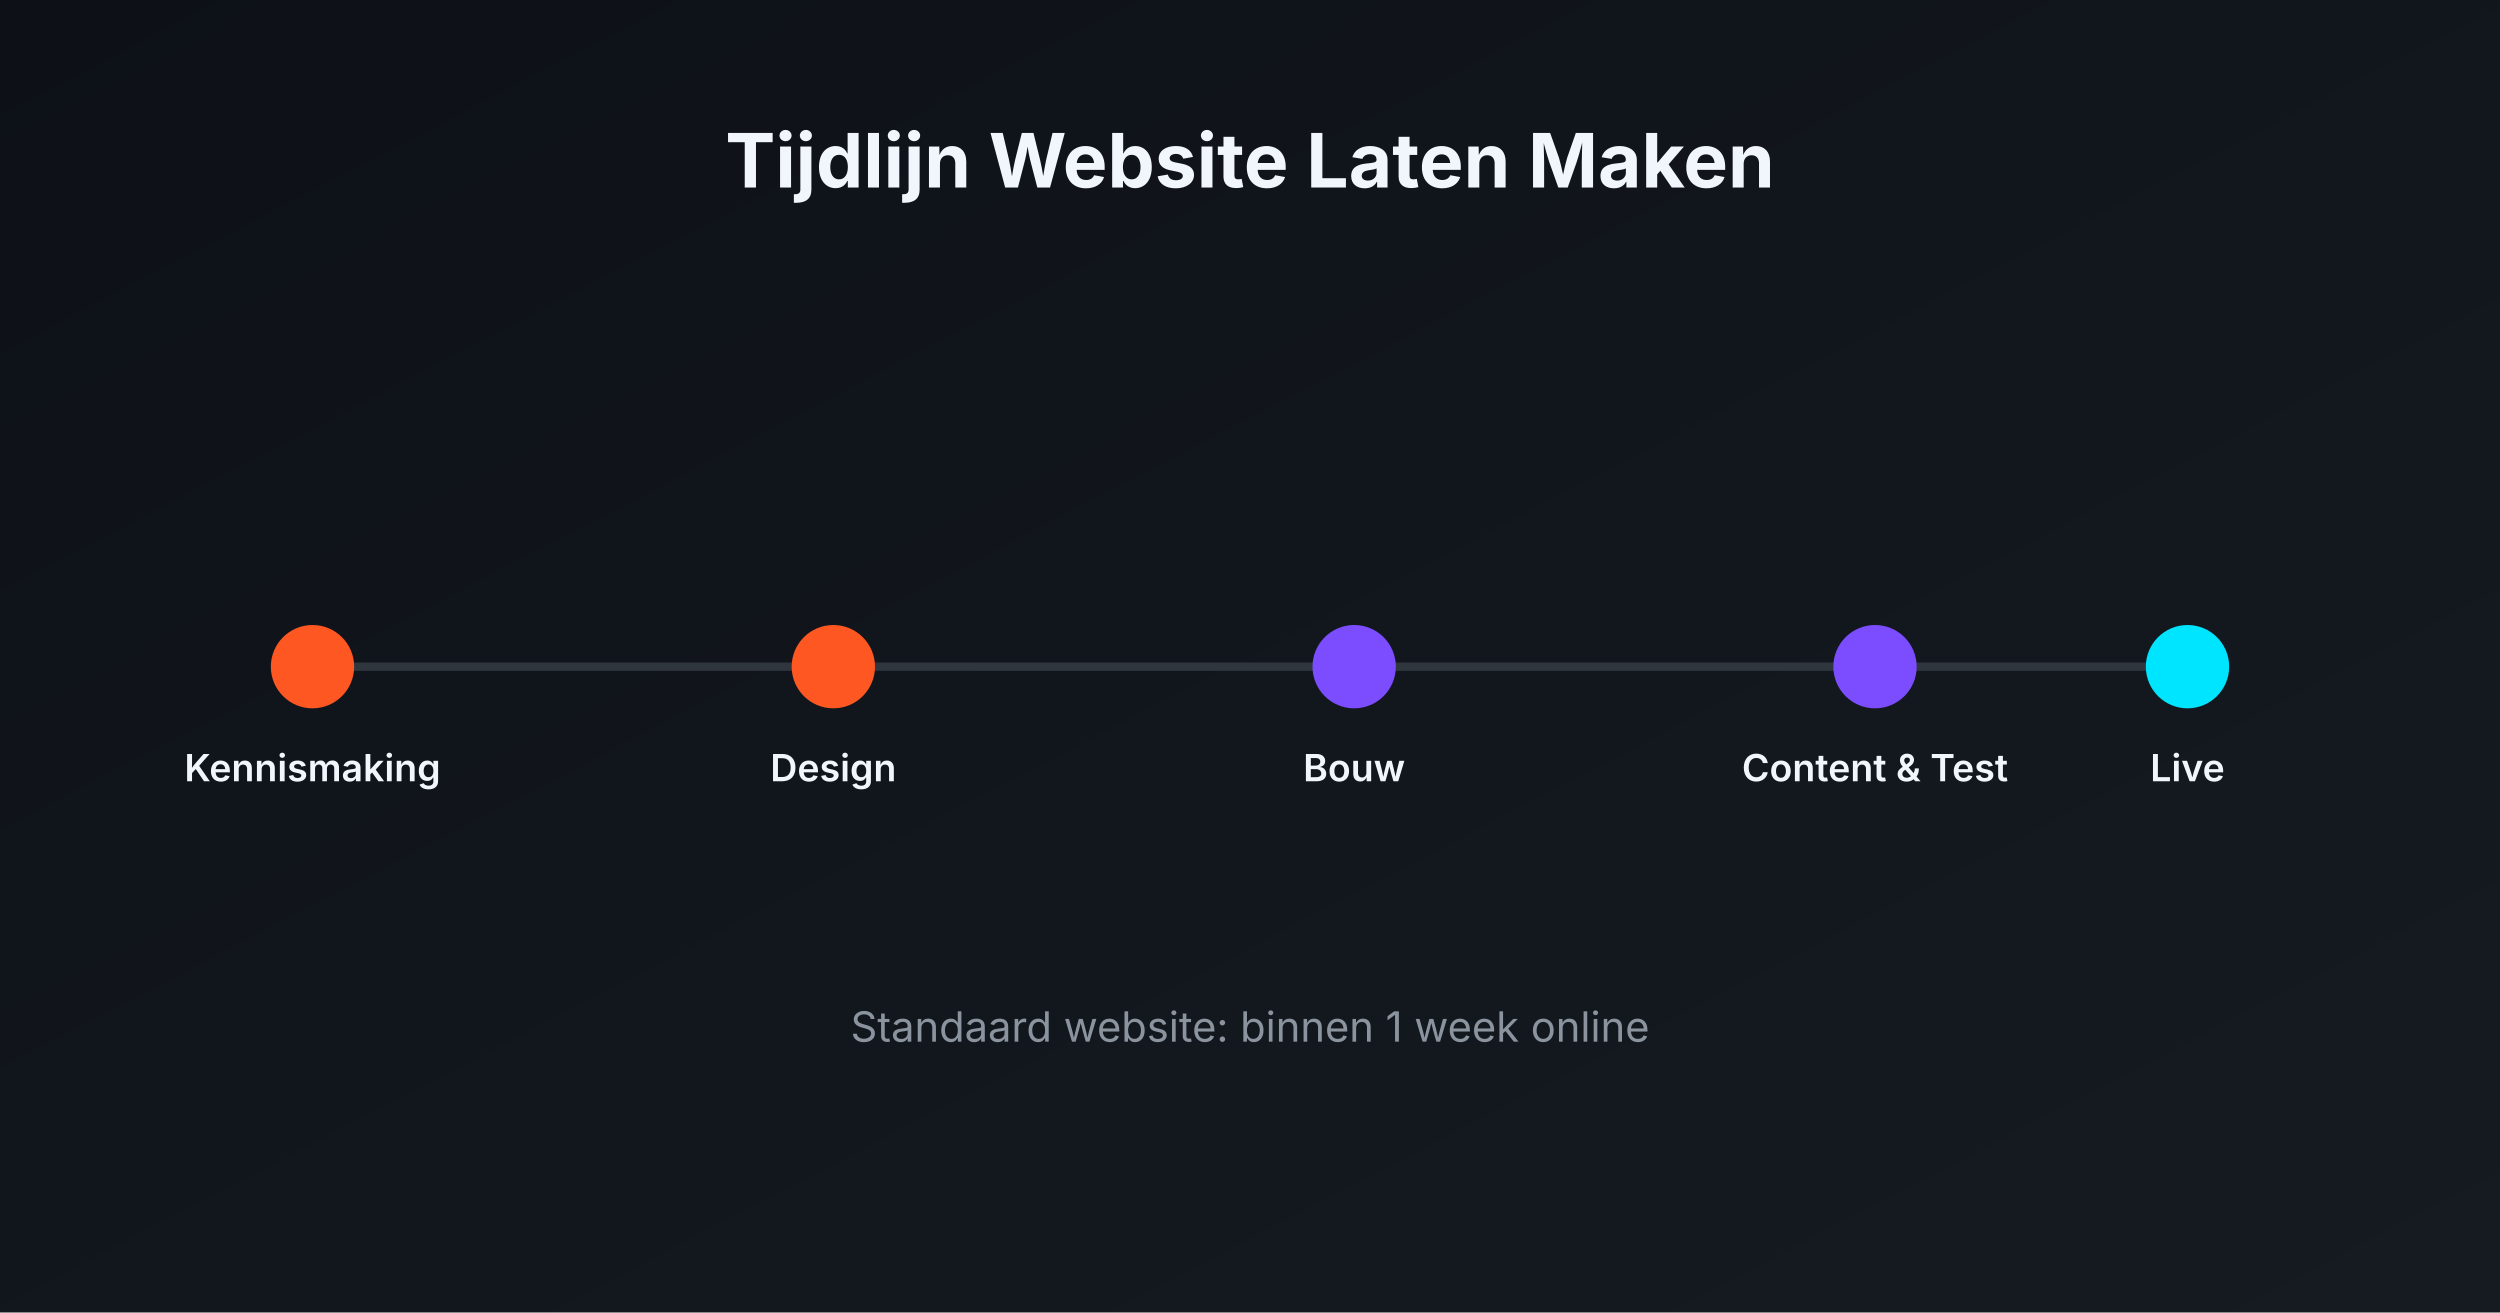
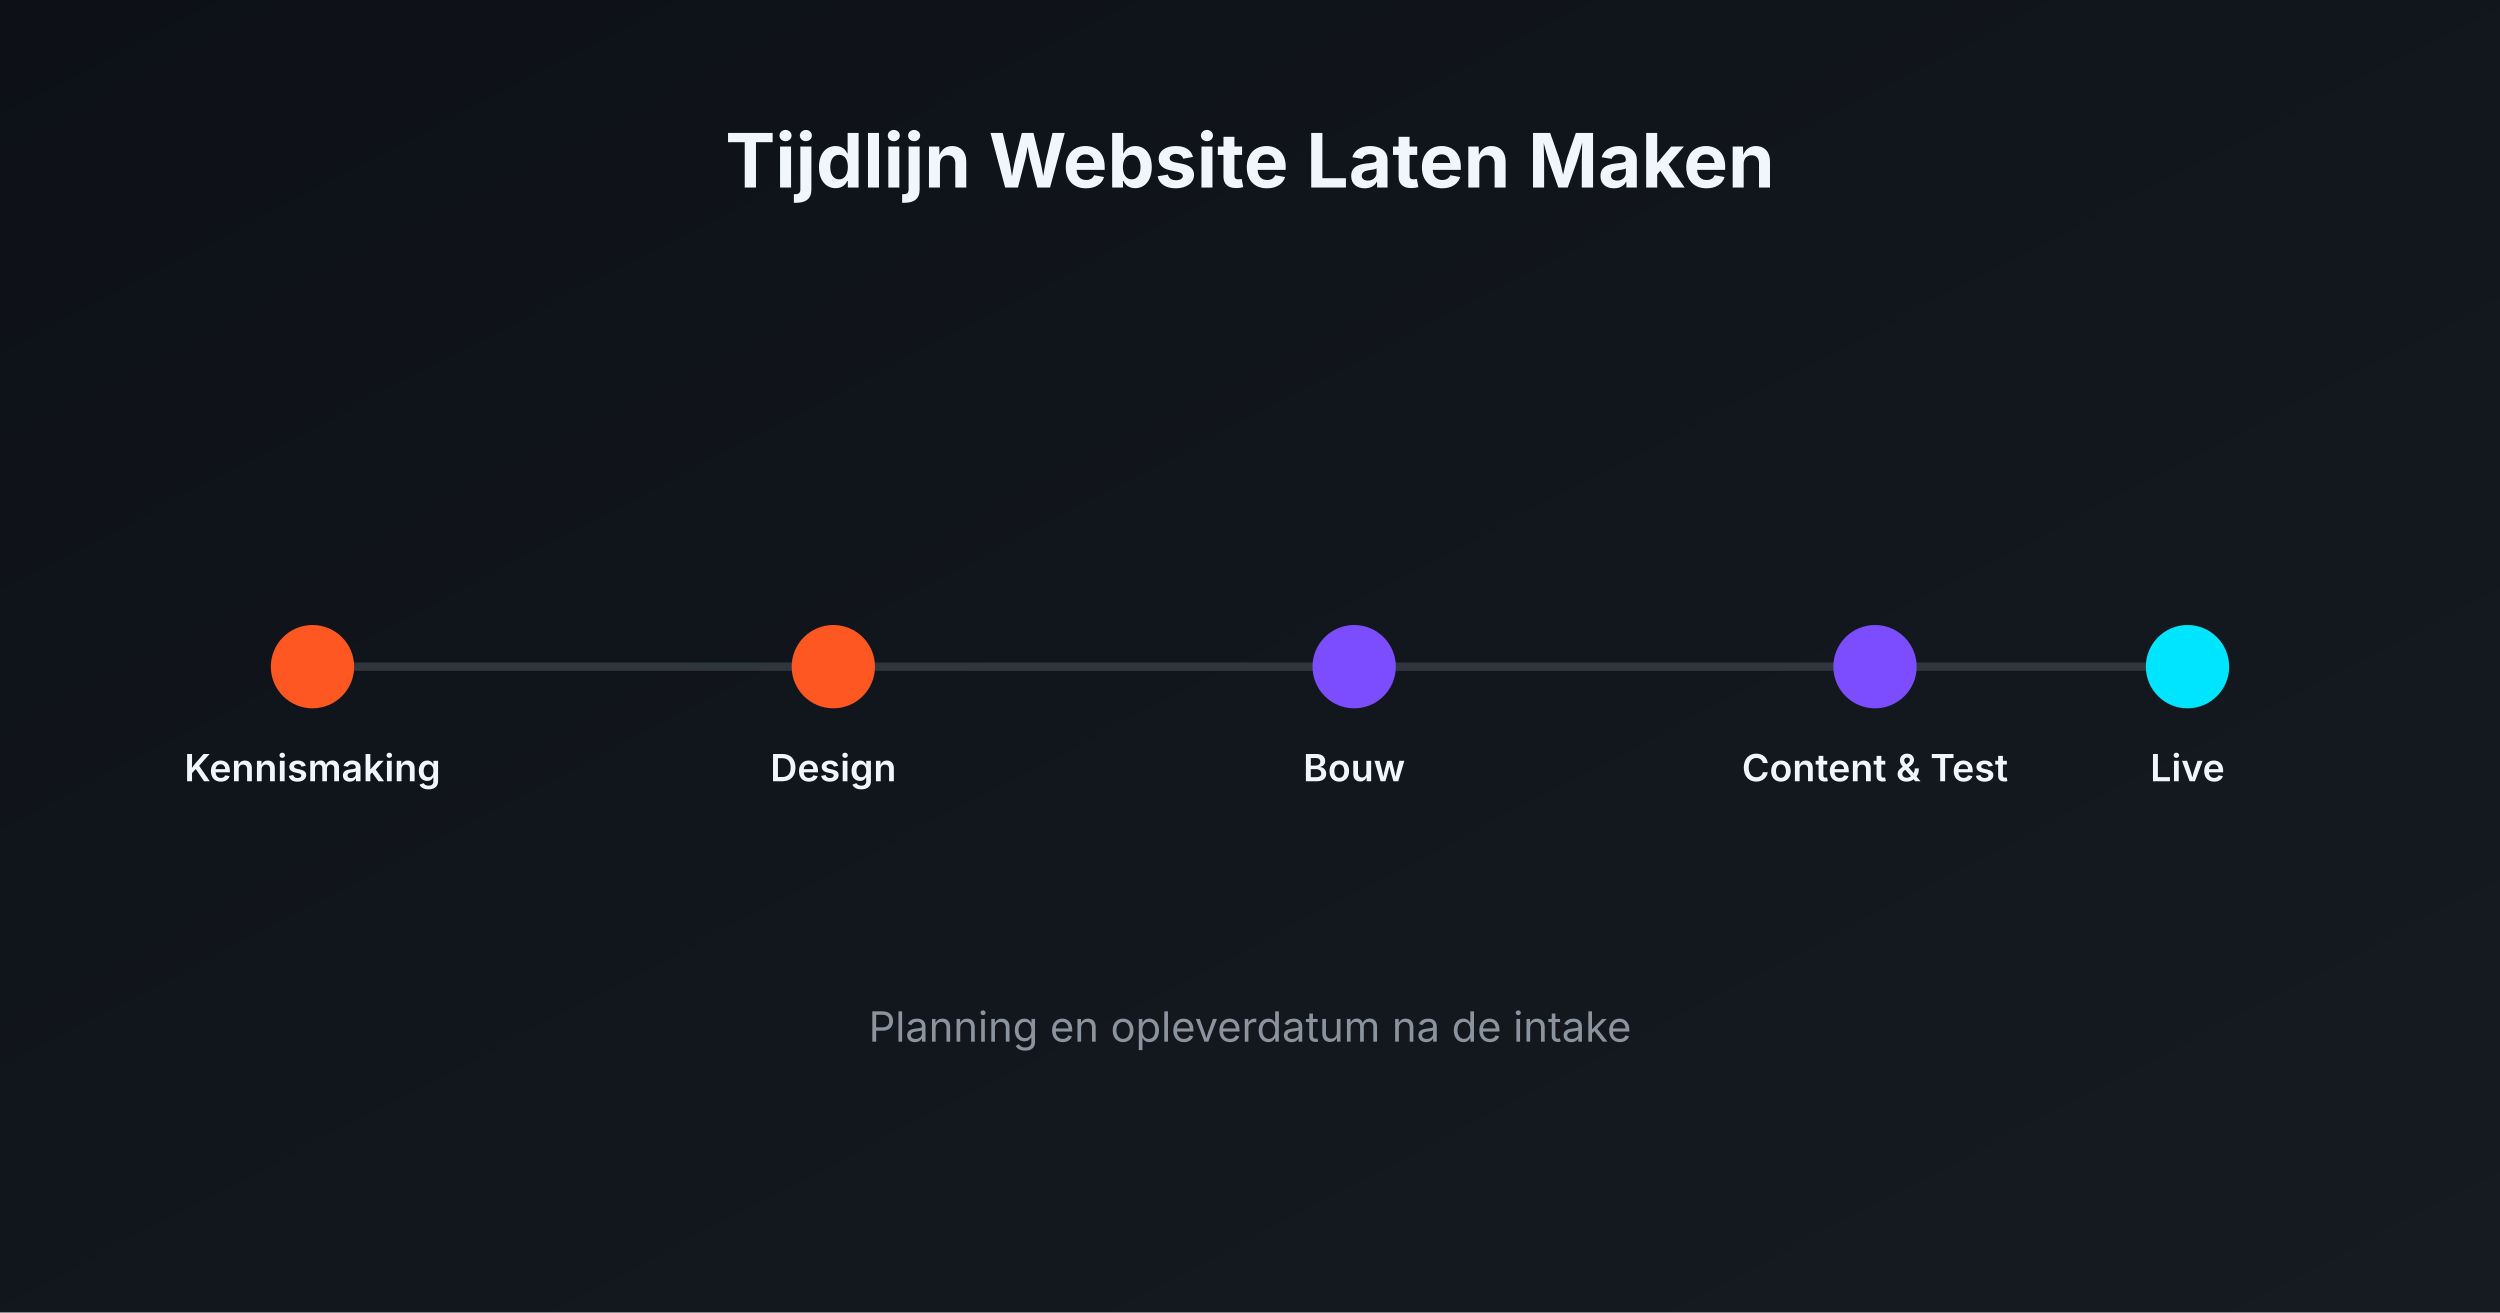
<svg xmlns="http://www.w3.org/2000/svg" width="1200" height="630" viewBox="0 0 1200 630" role="img" aria-label="Tijdlijn die laat zien hoe lang het duurt om een website te laten maken, van start tot livegang.">
  <defs>
    <linearGradient id="bg" x1="0%" y1="0%" x2="100%" y2="100%">
      <stop offset="0%" stop-color="#0D1117" />
      <stop offset="100%" stop-color="#161B22" />
    </linearGradient>
    <linearGradient id="line" x1="0%" y1="0%" x2="100%" y2="0%">
      <stop offset="0%" stop-color="#FF5722" />
      <stop offset="100%" stop-color="#7C4DFF" />
    </linearGradient>
  </defs>
  <rect width="1200" height="630" fill="url(#bg)" />
  <text x="600" y="90" text-anchor="middle" fill="#F0F6FC" font-family="Inter, system-ui, sans-serif" font-size="36" font-weight="700">Tijdlijn Website Laten Maken</text>
  <line x1="150" y1="320" x2="1050" y2="320" stroke="#30363D" stroke-width="4" />
  <line x1="150" y1="320" x2="900" y2="320" stroke="url(#line)" stroke-width="4" />
  <circle cx="150" cy="320" r="20" fill="#FF5722" />
  <text x="150" y="375" text-anchor="middle" fill="#F0F6FC" font-family="Inter, system-ui, sans-serif" font-size="18" font-weight="600">Kennismaking</text>
  <circle cx="400" cy="320" r="20" fill="#FF5722" />
  <text x="400" y="375" text-anchor="middle" fill="#F0F6FC" font-family="Inter, system-ui, sans-serif" font-size="18" font-weight="600">Design</text>
  <circle cx="650" cy="320" r="20" fill="#7C4DFF" />
  <text x="650" y="375" text-anchor="middle" fill="#F0F6FC" font-family="Inter, system-ui, sans-serif" font-size="18" font-weight="600">Bouw</text>
  <circle cx="900" cy="320" r="20" fill="#7C4DFF" />
  <text x="900" y="375" text-anchor="middle" fill="#F0F6FC" font-family="Inter, system-ui, sans-serif" font-size="18" font-weight="600">Content &amp; Test</text>
  <circle cx="1050" cy="320" r="20" fill="#00E5FF" />
  <text x="1050" y="375" text-anchor="middle" fill="#F0F6FC" font-family="Inter, system-ui, sans-serif" font-size="18" font-weight="600">Live</text>
-   <text x="600" y="500" text-anchor="middle" fill="#8B949E" font-family="Inter, system-ui, sans-serif" font-size="20">Standaard website: binnen 1 week online</text>
+   <text x="600" y="500" text-anchor="middle" fill="#8B949E" font-family="Inter, system-ui, sans-serif" font-size="20">Planning en opleverdatum na de intake</text>
</svg>
